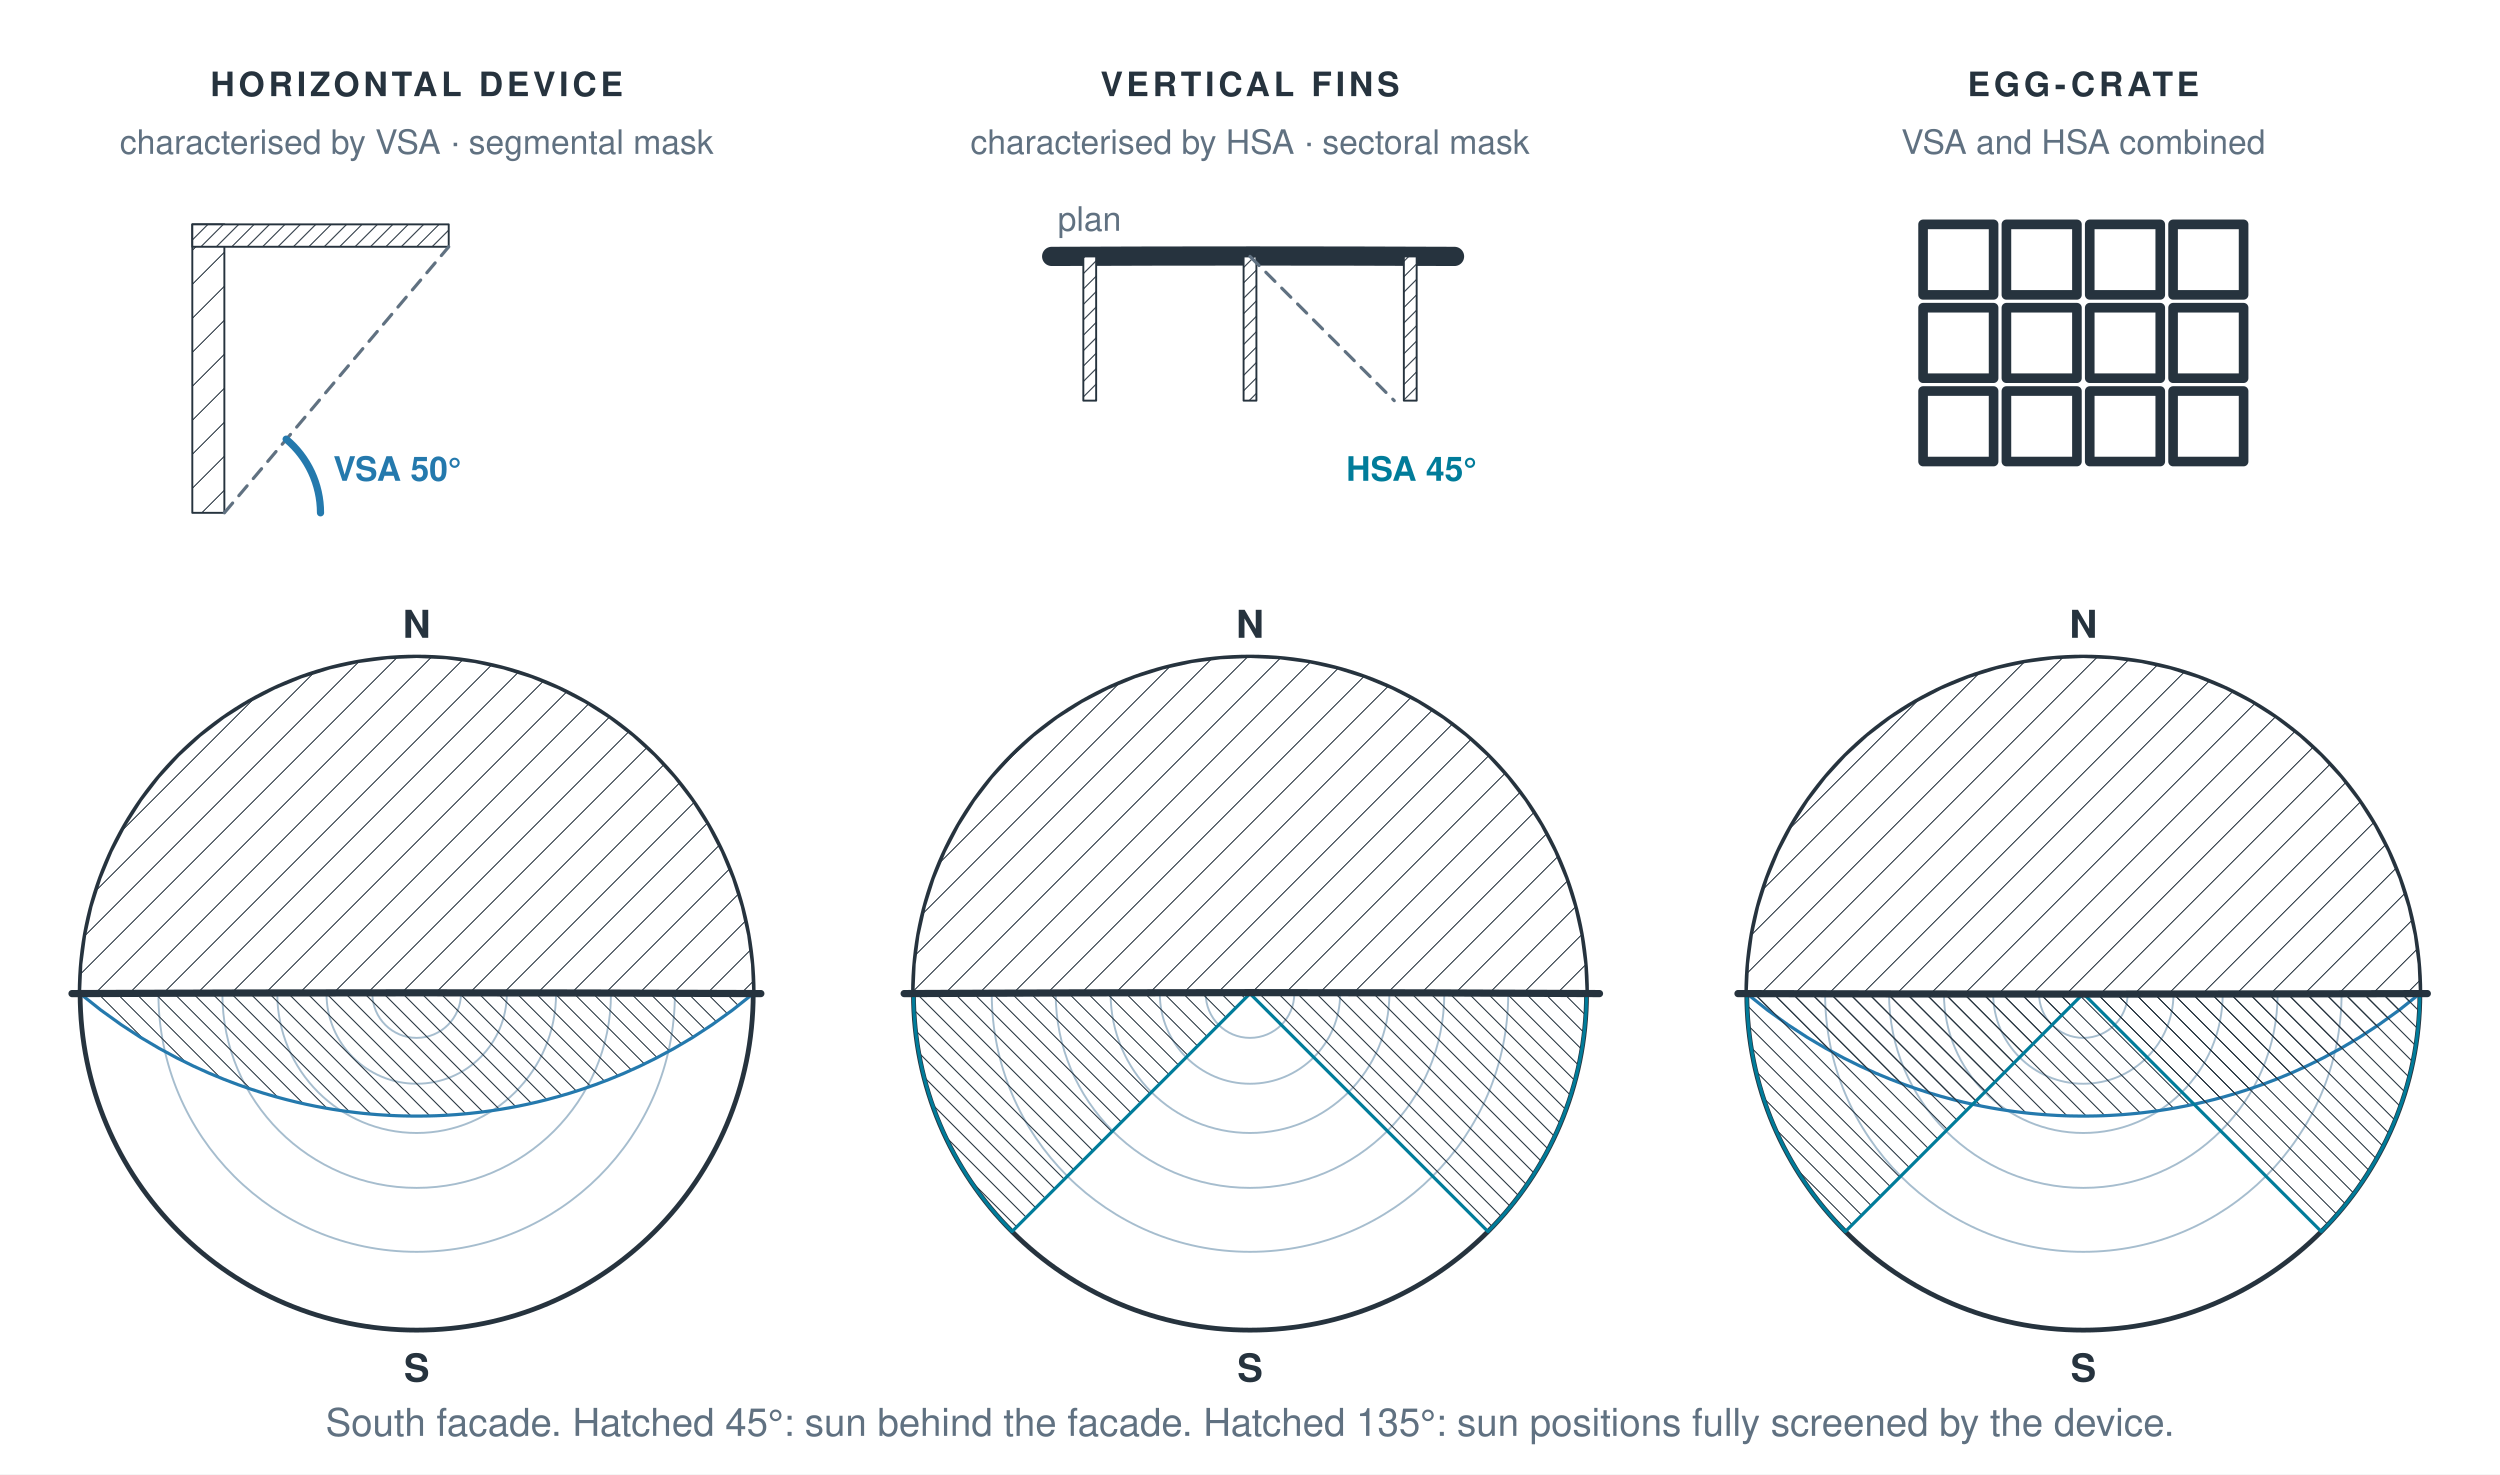
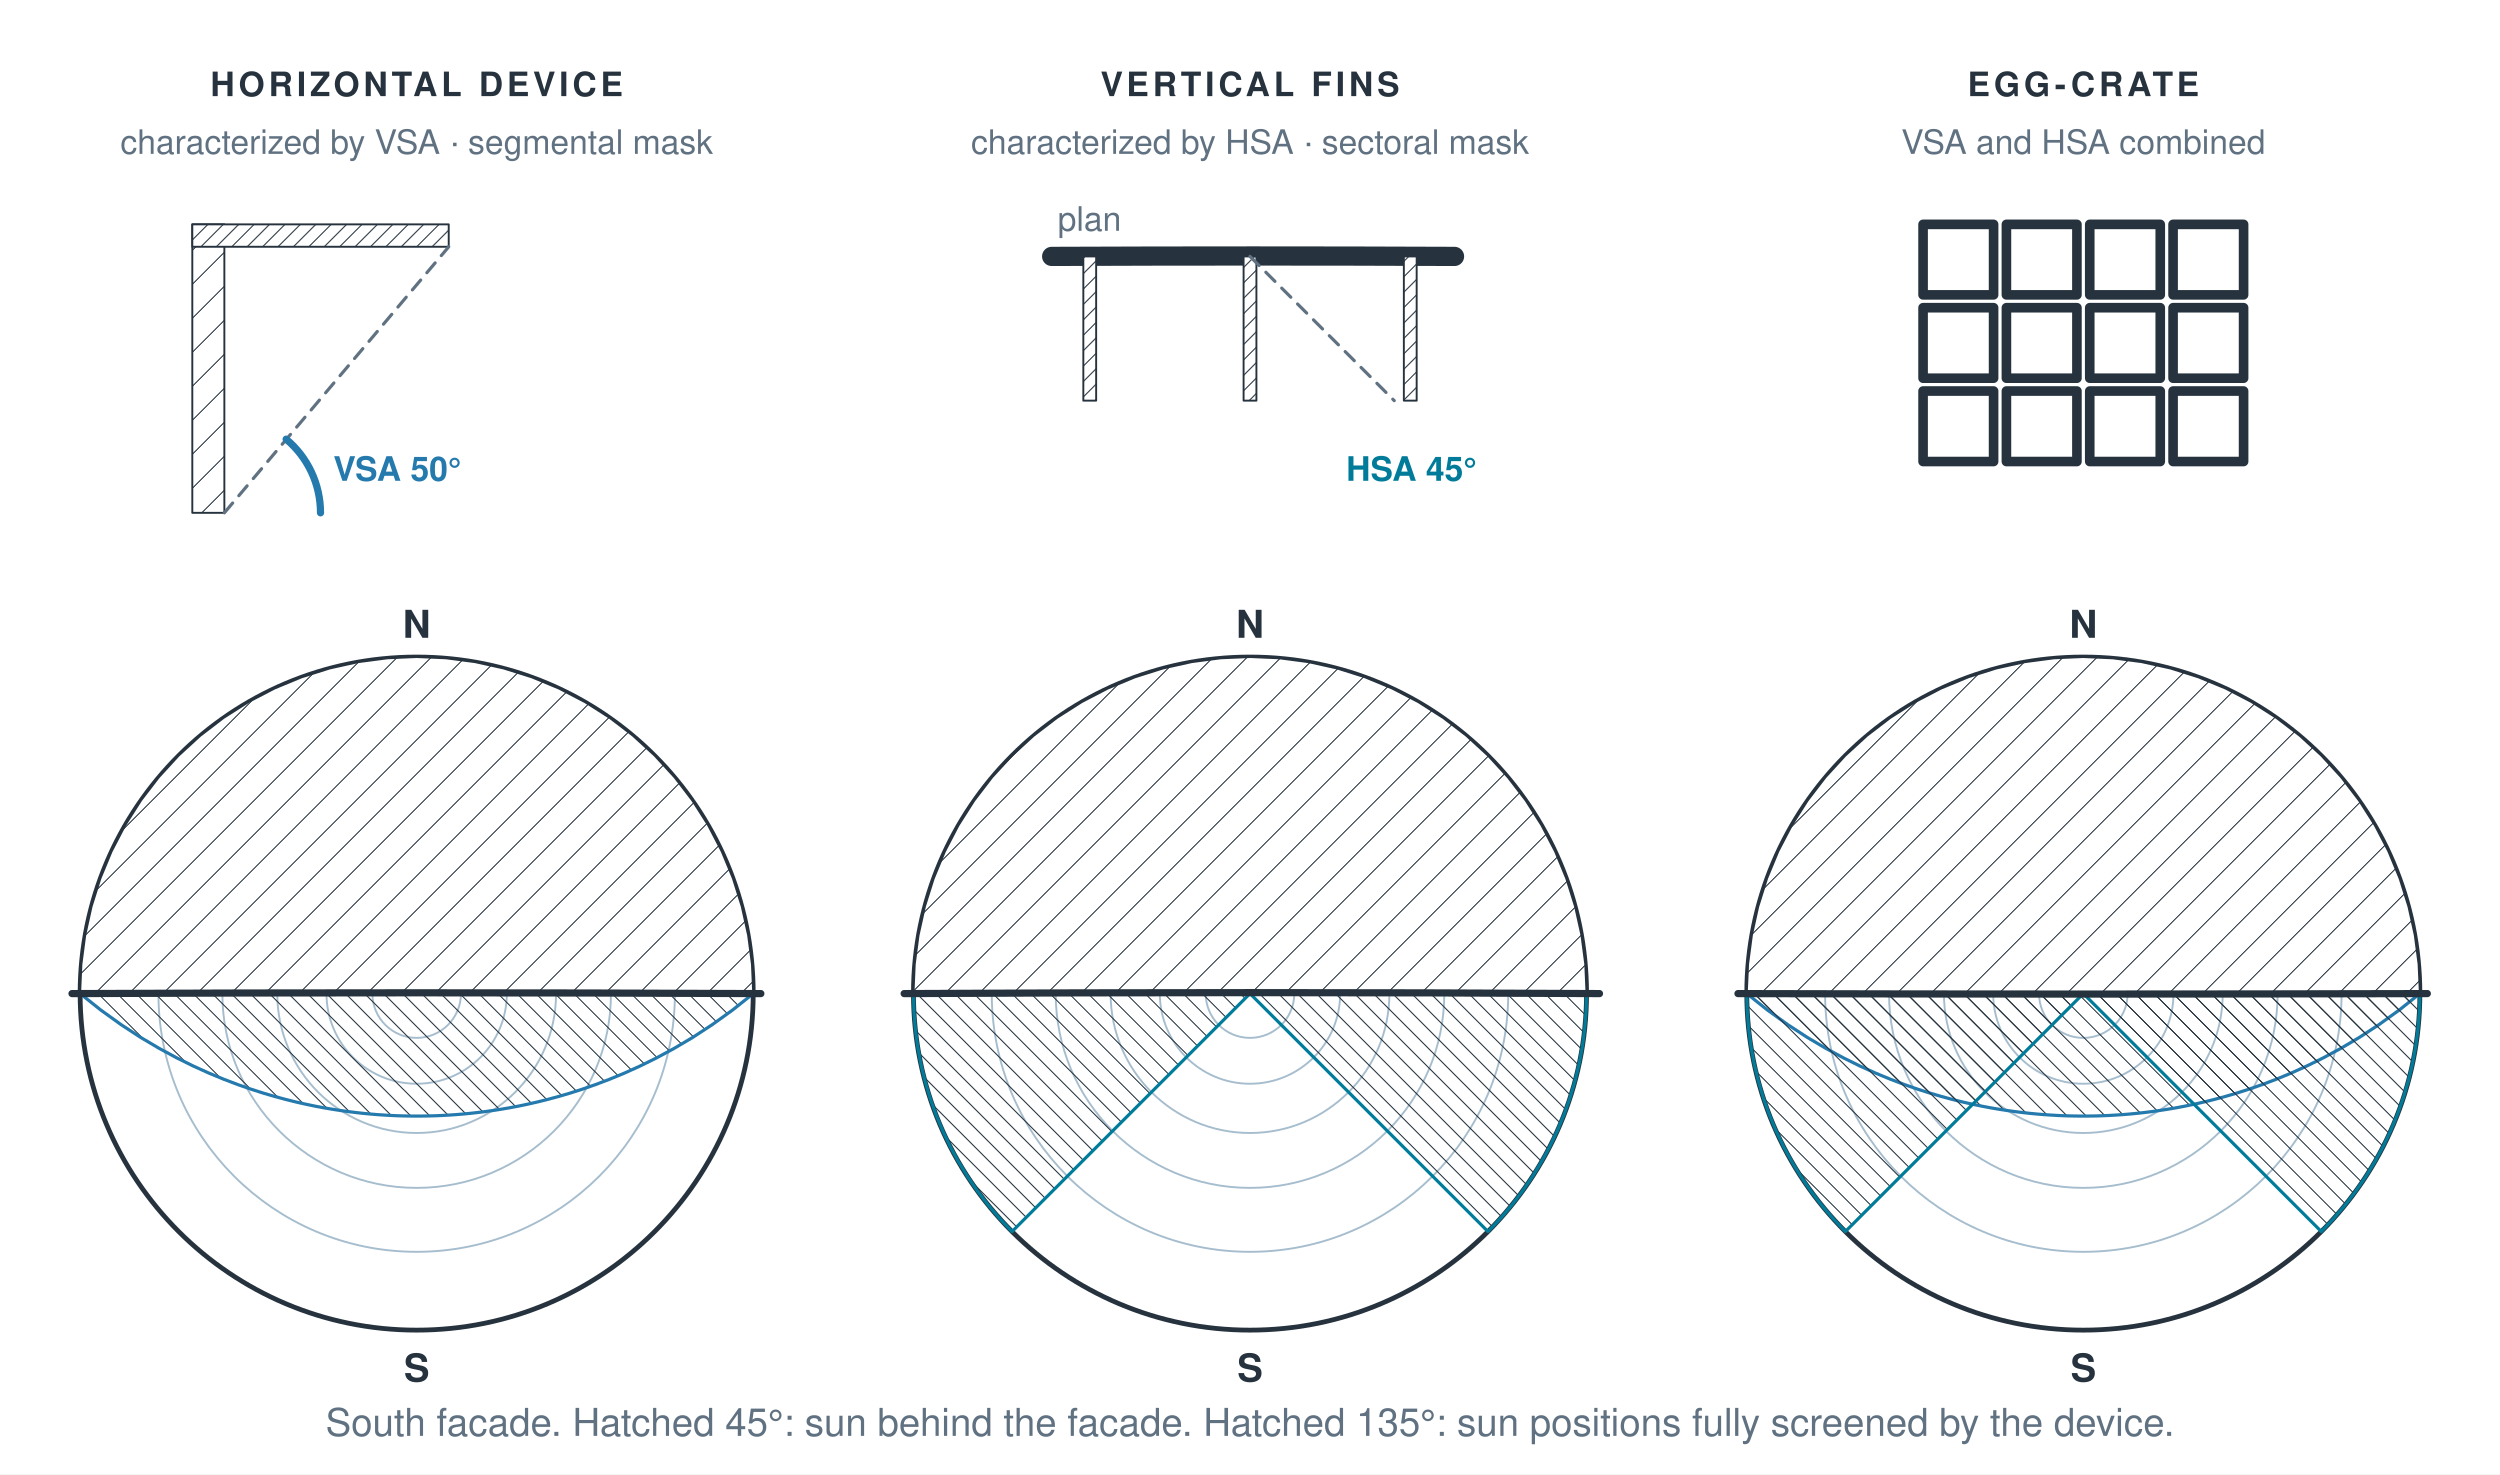
<svg xmlns="http://www.w3.org/2000/svg" viewBox="0 0 780 460" role="img" aria-label="Shading device types and their shading masks">
  <defs>
    <marker id="dvt-arrow-ink" viewBox="0 0 10 10" refX="9" refY="5" markerWidth="7" markerHeight="7" orient="auto-start-reverse" markerUnits="userSpaceOnUse">
      <path d="M0,1 L9,5 L0,9" fill="none" stroke="#26333e" stroke-width="1.5" />
    </marker>
    <marker id="dvt-arrow-alt" viewBox="0 0 10 10" refX="9" refY="5" markerWidth="7" markerHeight="7" orient="auto-start-reverse" markerUnits="userSpaceOnUse">
      <path d="M0,1 L9,5 L0,9" fill="none" stroke="#2479ad" stroke-width="1.5" />
    </marker>
    <marker id="dvt-arrow-azi" viewBox="0 0 10 10" refX="9" refY="5" markerWidth="7" markerHeight="7" orient="auto-start-reverse" markerUnits="userSpaceOnUse">
      <path d="M0,1 L9,5 L0,9" fill="none" stroke="#007c9a" stroke-width="1.5" />
    </marker>
    <marker id="dvt-arrow-third" viewBox="0 0 10 10" refX="9" refY="5" markerWidth="7" markerHeight="7" orient="auto-start-reverse" markerUnits="userSpaceOnUse">
      <path d="M0,1 L9,5 L0,9" fill="none" stroke="#6a4fb3" stroke-width="1.5" />
    </marker>
    <marker id="dvt-arrow-muted" viewBox="0 0 10 10" refX="9" refY="5" markerWidth="7" markerHeight="7" orient="auto-start-reverse" markerUnits="userSpaceOnUse">
      <path d="M0,1 L9,5 L0,9" fill="none" stroke="#607181" stroke-width="1.5" />
    </marker>
    <marker id="dvt-arrow-red" viewBox="0 0 10 10" refX="9" refY="5" markerWidth="7" markerHeight="7" orient="auto-start-reverse" markerUnits="userSpaceOnUse">
      <path d="M0,1 L9,5 L0,9" fill="none" stroke="#b13d4c" stroke-width="1.5" />
    </marker>
    <pattern id="dvt-hatch-shadow" patternUnits="userSpaceOnUse" width="3.4" height="3.4" patternTransform="rotate(45)">
      <rect width="3.4" height="3.4" fill="#ffffff" />
      <line x1="0" y1="0" x2="0" y2="3.4" stroke="#26333e" stroke-width="0.6" />
    </pattern>
    <pattern id="dvt-hatch-shade" patternUnits="userSpaceOnUse" width="7.5" height="7.5" patternTransform="rotate(45)">
      <rect width="7.5" height="7.5" fill="#ffffff" />
      <line x1="0" y1="0" x2="0" y2="7.5" stroke="#26333e" stroke-width="0.6" />
    </pattern>
    <pattern id="dvt-hatch-screen" patternUnits="userSpaceOnUse" width="4.2" height="4.2" patternTransform="rotate(135)">
      <line x1="0" y1="0" x2="0" y2="4.2" stroke="#26333e" stroke-width="0.6" />
    </pattern>
  </defs>
  <rect id="dvt-background" width="780" height="460" fill="#ffffff" />
  <g font-family="Helvetica Neue, Helvetica, Arial, sans-serif">
    <g id="dvt-horizontal">
      <text x="130" y="30" font-size="10.5" fill="#26333e" text-anchor="middle" font-weight="700" letter-spacing="1.2">HORIZONTAL DEVICE</text>
-       <text x="130" y="48" font-size="10.5" fill="#607181" text-anchor="middle">characterised by VSA · segmental mask</text>
+       <text x="130" y="48" font-size="10.5" fill="#607181" text-anchor="middle">characterized by VSA · segmental mask</text>
      <rect x="60" y="70" width="10" height="90" fill="url(#dvt-hatch-shade)" stroke="#26333e" stroke-width="0.6" stroke-linecap="round" stroke-linejoin="round" />
      <rect x="60" y="70" width="80" height="7" fill="url(#dvt-hatch-shadow)" stroke="#26333e" stroke-width="0.6" stroke-linecap="round" stroke-linejoin="round" />
      <line x1="70" y1="160" x2="140" y2="77" stroke="#607181" stroke-width="1" stroke-dasharray="4 3" stroke-linecap="round" stroke-linejoin="round" />
      <path d="M100,160 A30,30 0 0 0 89.28,137.02" fill="none" stroke="#2479ad" stroke-width="2.25" stroke-linecap="round" stroke-linejoin="round" />
      <text paint-order="stroke" stroke="#ffffff" stroke-width="4" stroke-linejoin="round" x="104" y="150" font-size="10.5" fill="#2479ad" font-weight="700">VSA 50°</text>
      <circle cx="130" cy="310" r="105" fill="none" stroke="#26333e" stroke-width="1.5" stroke-linecap="round" stroke-linejoin="round" />
      <circle cx="130" cy="310" r="80.57" fill="none" stroke="#a6bdce" stroke-width="0.6" stroke-linecap="round" stroke-linejoin="round" />
      <circle cx="130" cy="310" r="60.62" fill="none" stroke="#a6bdce" stroke-width="0.6" stroke-linecap="round" stroke-linejoin="round" />
      <circle cx="130" cy="310" r="43.49" fill="none" stroke="#a6bdce" stroke-width="0.6" stroke-linecap="round" stroke-linejoin="round" />
      <circle cx="130" cy="310" r="28.13" fill="none" stroke="#a6bdce" stroke-width="0.6" stroke-linecap="round" stroke-linejoin="round" />
      <circle cx="130" cy="310" r="13.82" fill="none" stroke="#a6bdce" stroke-width="0.6" stroke-linecap="round" stroke-linejoin="round" />
      <polygon points="25,310 25.4,300.85 26.6,291.77 28.58,282.82 31.33,274.09 34.84,265.63 39.07,257.5 43.99,249.77 49.57,242.51 55.75,235.75 62.51,229.57 69.77,223.99 77.5,219.07 85.63,214.84 94.09,211.33 102.82,208.58 111.77,206.6 120.85,205.4 130,205 139.15,205.4 148.23,206.6 157.18,208.58 165.91,211.33 174.37,214.84 182.5,219.07 190.23,223.99 197.49,229.57 204.25,235.75 210.43,242.51 216.01,249.77 220.93,257.5 225.16,265.63 228.67,274.09 231.42,282.82 233.4,291.77 234.6,300.85 235,310 130,310" fill="url(#dvt-hatch-shade)" stroke="none" />
      <path d="M24.93,311.57 Q25.16,305.75 25.44,299.94 M25.25,301.99 Q26.06,296.04 26.82,290.08 M26.21,293.52 Q27.61,287.05 29.07,280.59 M28.3,283.71 Q30.1,277.88 31.97,272.07 M30.98,274.94 Q33.15,269.67 35.34,264.4 M34.22,266.81 Q36.94,261.63 39.62,256.44 M38.56,258.3 Q41.58,253.55 44.61,248.81 M42.92,251.16 Q46.85,246.03 50.79,240.91 M48.76,243.39 Q52.8,238.93 56.89,234.51 M54.15,237.22 Q59.07,232.71 63.99,228.2 M61.38,230.43 Q66.03,226.81 70.74,223.25 M68.91,224.54 Q73.91,221.34 78.92,218.16 M76.4,219.64 Q81.59,216.92 86.8,214.23 M83.56,215.69 Q89.81,213.06 96.09,210.5 M92.45,211.85 Q98.1,210.05 103.75,208.29 M101,208.98 Q106.88,207.64 112.77,206.37 M110.8,206.72 Q116.68,205.96 122.55,205.18 M118.72,205.49 Q125.5,205.2 132.28,204.9 M128.44,204.93 Q134.52,205.2 140.6,205.46 M138.03,205.25 Q144.16,206.03 150.27,206.86 M146.19,206.14 Q152.53,207.53 158.85,208.95 M155.3,207.99 Q161.14,209.85 166.99,211.67 M164.24,210.64 Q170.01,213.04 175.78,215.42 M173.35,214.3 Q178.37,216.94 183.4,219.54 M181.05,218.14 Q186.55,221.66 192.06,225.16 M189.4,223.36 Q194.27,227.04 199.08,230.78 M196.16,228.35 Q200.54,232.4 204.96,236.41 M202.85,234.23 Q207.12,238.91 211.42,243.58 M209.09,240.75 Q213.11,245.94 217.08,251.17 M214.98,248.16 Q218.29,253.34 221.59,258.53 M220.47,256.62 Q223.22,261.84 225.92,267.08 M224.34,263.64 Q226.82,269.52 229.23,275.43 M228.06,272.16 Q229.91,277.97 231.73,283.8 M231.14,281.54 Q232.41,287.38 233.72,293.21 M233.25,290.59 Q234.03,296.63 234.84,302.67 M234.51,298.72 Q234.83,305.28 235.08,311.84 M236.69,310 Q182.5,309.71 128.31,310 M131.96,310 Q77.68,310.43 23.41,310" fill="none" stroke="#26333e" stroke-width="0.6" stroke-linecap="round" stroke-linejoin="round" />
      <polygon points="235,310 228.52,315.16 222.22,319.69 216.16,323.65 210.36,327.08 204.85,330.06 199.64,332.63 194.73,334.85 190.1,336.76 185.75,338.41 181.67,339.83 177.83,341.06 174.21,342.12 170.8,343.04 167.58,343.84 164.53,344.53 161.63,345.13 158.87,345.65 156.23,346.1 153.7,346.49 151.26,346.83 148.91,347.12 146.64,347.37 144.43,347.58 142.27,347.76 140.16,347.9 138.08,348.02 136.04,348.11 134.01,348.17 132,348.2 130,348.22 128,348.2 125.99,348.17 123.96,348.11 121.92,348.02 119.84,347.9 117.73,347.76 115.57,347.58 113.36,347.37 111.09,347.12 108.74,346.83 106.3,346.49 103.77,346.1 101.13,345.65 98.37,345.13 95.47,344.53 92.42,343.84 89.2,343.04 85.79,342.12 82.17,341.06 78.33,339.83 74.25,338.41 69.9,336.76 65.27,334.85 60.36,332.63 55.15,330.06 49.64,327.08 43.84,323.65 37.78,319.69 31.48,315.16 25,310 130,310" fill="url(#dvt-hatch-screen)" stroke="none" />
      <polygon points="235,310 228.52,315.16 222.22,319.69 216.16,323.65 210.36,327.08 204.85,330.06 199.64,332.63 194.73,334.85 190.1,336.76 185.75,338.41 181.67,339.83 177.83,341.06 174.21,342.12 170.8,343.04 167.58,343.84 164.53,344.53 161.63,345.13 158.87,345.65 156.23,346.1 153.7,346.49 151.26,346.83 148.91,347.12 146.64,347.37 144.43,347.58 142.27,347.76 140.16,347.9 138.08,348.02 136.04,348.11 134.01,348.17 132,348.2 130,348.22 128,348.2 125.99,348.17 123.96,348.11 121.92,348.02 119.84,347.9 117.73,347.76 115.57,347.58 113.36,347.37 111.09,347.12 108.74,346.83 106.3,346.49 103.77,346.1 101.13,345.65 98.37,345.13 95.47,344.53 92.42,343.84 89.2,343.04 85.79,342.12 82.17,341.06 78.33,339.83 74.25,338.41 69.9,336.76 65.27,334.85 60.36,332.63 55.15,330.06 49.64,327.08 43.84,323.65 37.78,319.69 31.48,315.16 25,310 130,310" fill="none" stroke="#2479ad" stroke-width="1" stroke-linecap="round" stroke-linejoin="round" />
      <path d="M237.38,310 Q129.92,309.51 22.47,310" fill="none" stroke="#26333e" stroke-width="2.25" stroke-linecap="round" stroke-linejoin="round" />
      <text x="130" y="431" font-size="12" fill="#26333e" text-anchor="middle" font-weight="700">S</text>
      <text x="130" y="199" font-size="12" fill="#26333e" text-anchor="middle" font-weight="700">N</text>
    </g>
    <g id="dvt-vertical">
      <text x="390" y="30" font-size="10.5" fill="#26333e" text-anchor="middle" font-weight="700" letter-spacing="1.2">VERTICAL FINS</text>
-       <text x="390" y="48" font-size="10.5" fill="#607181" text-anchor="middle">characterised by HSA · sectoral mask</text>
+       <text x="390" y="48" font-size="10.5" fill="#607181" text-anchor="middle">characterized by HSA · sectoral mask</text>
      <path d="M328.12,80 Q390.96,79.73 453.81,80" fill="none" stroke="#26333e" stroke-width="6" stroke-linecap="round" stroke-linejoin="round" />
      <rect x="338" y="80" width="4" height="45" fill="url(#dvt-hatch-shadow)" stroke="#26333e" stroke-width="0.6" stroke-linecap="round" stroke-linejoin="round" />
      <rect x="388" y="80" width="4" height="45" fill="url(#dvt-hatch-shadow)" stroke="#26333e" stroke-width="0.6" stroke-linecap="round" stroke-linejoin="round" />
      <rect x="438" y="80" width="4" height="45" fill="url(#dvt-hatch-shadow)" stroke="#26333e" stroke-width="0.6" stroke-linecap="round" stroke-linejoin="round" />
      <line x1="390" y1="80" x2="435" y2="125" stroke="#607181" stroke-width="1" stroke-dasharray="4 3" stroke-linecap="round" stroke-linejoin="round" />
      <text paint-order="stroke" stroke="#ffffff" stroke-width="4" stroke-linejoin="round" x="420" y="150" font-size="10.5" fill="#007c9a" font-weight="700">HSA 45°</text>
      <text x="330" y="72" font-size="10.5" fill="#607181">plan</text>
      <circle cx="390" cy="310" r="105" fill="none" stroke="#26333e" stroke-width="1.5" stroke-linecap="round" stroke-linejoin="round" />
      <circle cx="390" cy="310" r="80.57" fill="none" stroke="#a6bdce" stroke-width="0.6" stroke-linecap="round" stroke-linejoin="round" />
      <circle cx="390" cy="310" r="60.62" fill="none" stroke="#a6bdce" stroke-width="0.6" stroke-linecap="round" stroke-linejoin="round" />
      <circle cx="390" cy="310" r="43.49" fill="none" stroke="#a6bdce" stroke-width="0.6" stroke-linecap="round" stroke-linejoin="round" />
      <circle cx="390" cy="310" r="28.13" fill="none" stroke="#a6bdce" stroke-width="0.6" stroke-linecap="round" stroke-linejoin="round" />
      <circle cx="390" cy="310" r="13.82" fill="none" stroke="#a6bdce" stroke-width="0.6" stroke-linecap="round" stroke-linejoin="round" />
      <polygon points="285,310 285.4,300.85 286.6,291.77 288.58,282.82 291.33,274.09 294.84,265.63 299.07,257.5 303.99,249.77 309.57,242.51 315.75,235.75 322.51,229.57 329.77,223.99 337.5,219.07 345.63,214.84 354.09,211.33 362.82,208.58 371.77,206.6 380.85,205.4 390,205 399.15,205.4 408.23,206.6 417.18,208.58 425.91,211.33 434.37,214.84 442.5,219.07 450.23,223.99 457.49,229.57 464.25,235.75 470.43,242.51 476.01,249.77 480.93,257.5 485.16,265.63 488.67,274.09 491.42,282.82 493.4,291.77 494.6,300.85 495,310 390,310" fill="url(#dvt-hatch-shade)" stroke="none" />
      <path d="M284.94,311.45 Q285.17,305.45 285.46,299.45 M285.16,302.66 Q286.05,296.24 286.85,289.8 M286.37,292.79 Q287.59,287.25 288.83,281.71 M288.11,284.3 Q290.01,278.26 291.92,272.21 M290.53,276.04 Q292.99,270.19 295.38,264.31 M293.96,267.32 Q296.73,261.96 299.53,256.61 M298.25,258.79 Q301.65,253.52 304.98,248.21 M303.39,250.56 Q306.92,246.02 310.39,241.43 M308.73,243.42 Q312.88,238.88 317.05,234.34 M314.38,237.01 Q319.26,232.56 324.12,228.09 M321.51,230.33 Q326.27,226.66 331.05,223.01 M328.24,224.97 Q333.84,221.44 339.41,217.85 M336.24,219.72 Q341.45,217.04 346.65,214.31 M343.8,215.6 Q349.79,213.14 355.77,210.64 M352.31,211.89 Q358.12,210.07 363.93,208.23 M361.43,208.89 Q367.17,207.58 372.92,206.34 M370.71,206.73 Q376.87,205.88 383.04,205.11 M378.77,205.49 Q385.35,205.19 391.94,204.92 M388.66,204.94 Q394.64,205.17 400.61,205.46 M398.03,205.25 Q404.19,206.04 410.35,206.87 M407.36,206.4 Q413.39,207.72 419.41,209.07 M415.92,208.18 Q422,210.14 428.09,212.02 M424.25,210.65 Q430.38,213.18 436.51,215.72 M433.19,214.22 Q438.35,216.88 443.49,219.58 M441.56,218.47 Q446.69,221.69 451.78,224.98 M449.33,223.3 Q454.14,227.01 458.97,230.7 M456.71,228.85 Q461.14,232.91 465.57,236.97 M463.17,234.58 Q467.36,239.13 471.53,243.71 M469.31,241.04 Q473.36,246.32 477.41,251.6 M475.48,248.94 Q478.49,253.7 481.53,258.44 M480.14,255.98 Q482.98,261.41 485.79,266.84 M484.41,263.8 Q486.94,270.02 489.55,276.22 M488.19,272.57 Q490.05,278.33 491.83,284.12 M491.22,281.93 Q492.59,287.92 493.88,293.92 M493.17,290.01 Q493.96,296.18 494.8,302.35 M494.55,299.68 Q494.81,305.91 495.09,312.14 M497.22,310 Q442.49,309.65 387.76,310 M392.02,310 Q337.54,310.02 283.06,310" fill="none" stroke="#26333e" stroke-width="0.6" stroke-linecap="round" stroke-linejoin="round" />
      <polygon points="390,310 315.75,384.25 311.97,380.26 308.4,376.08 305.05,371.72 301.94,367.19 299.07,362.5 296.44,357.67 294.08,352.71 291.97,347.63 290.14,342.45 288.58,337.18 287.29,331.83 286.29,326.43 285.58,320.98 285.14,315.5 285,310" fill="url(#dvt-hatch-screen)" stroke="none" />
      <polygon points="390,310 315.75,384.25 311.97,380.26 308.4,376.08 305.05,371.72 301.94,367.19 299.07,362.5 296.44,357.67 294.08,352.71 291.97,347.63 290.14,342.45 288.58,337.18 287.29,331.83 286.29,326.43 285.58,320.98 285.14,315.5 285,310" fill="none" stroke="#007c9a" stroke-width="1" stroke-linecap="round" stroke-linejoin="round" />
      <polygon points="390,310 464.25,384.25 468.03,380.26 471.6,376.08 474.95,371.72 478.06,367.19 480.93,362.5 483.56,357.67 485.92,352.71 488.03,347.63 489.86,342.45 491.42,337.18 492.71,331.83 493.71,326.43 494.42,320.98 494.86,315.5 495,310" fill="url(#dvt-hatch-screen)" stroke="none" />
      <polygon points="390,310 464.25,384.25 468.03,380.26 471.6,376.08 474.95,371.72 478.06,367.19 480.93,362.5 483.56,357.67 485.92,352.71 488.03,347.63 489.86,342.45 491.42,337.18 492.71,331.83 493.71,326.43 494.42,320.98 494.86,315.5 495,310" fill="none" stroke="#007c9a" stroke-width="1" stroke-linecap="round" stroke-linejoin="round" />
      <path d="M499.04,310 Q390.57,309.4 282.1,310" fill="none" stroke="#26333e" stroke-width="2.25" stroke-linecap="round" stroke-linejoin="round" />
      <text x="390" y="431" font-size="12" fill="#26333e" text-anchor="middle" font-weight="700">S</text>
      <text x="390" y="199" font-size="12" fill="#26333e" text-anchor="middle" font-weight="700">N</text>
    </g>
    <g id="dvt-eggcrate">
      <text x="650" y="30" font-size="10.5" fill="#26333e" text-anchor="middle" font-weight="700" letter-spacing="1.2">EGG-CRATE</text>
      <text x="650" y="48" font-size="10.5" fill="#607181" text-anchor="middle">VSA and HSA combined</text>
      <rect x="600" y="70" width="22" height="22" fill="none" stroke="#26333e" stroke-width="3" stroke-linecap="round" stroke-linejoin="round" />
      <rect x="600" y="96" width="22" height="22" fill="none" stroke="#26333e" stroke-width="3" stroke-linecap="round" stroke-linejoin="round" />
      <rect x="600" y="122" width="22" height="22" fill="none" stroke="#26333e" stroke-width="3" stroke-linecap="round" stroke-linejoin="round" />
      <rect x="626" y="70" width="22" height="22" fill="none" stroke="#26333e" stroke-width="3" stroke-linecap="round" stroke-linejoin="round" />
      <rect x="626" y="96" width="22" height="22" fill="none" stroke="#26333e" stroke-width="3" stroke-linecap="round" stroke-linejoin="round" />
      <rect x="626" y="122" width="22" height="22" fill="none" stroke="#26333e" stroke-width="3" stroke-linecap="round" stroke-linejoin="round" />
      <rect x="652" y="70" width="22" height="22" fill="none" stroke="#26333e" stroke-width="3" stroke-linecap="round" stroke-linejoin="round" />
      <rect x="652" y="96" width="22" height="22" fill="none" stroke="#26333e" stroke-width="3" stroke-linecap="round" stroke-linejoin="round" />
      <rect x="652" y="122" width="22" height="22" fill="none" stroke="#26333e" stroke-width="3" stroke-linecap="round" stroke-linejoin="round" />
      <rect x="678" y="70" width="22" height="22" fill="none" stroke="#26333e" stroke-width="3" stroke-linecap="round" stroke-linejoin="round" />
      <rect x="678" y="96" width="22" height="22" fill="none" stroke="#26333e" stroke-width="3" stroke-linecap="round" stroke-linejoin="round" />
      <rect x="678" y="122" width="22" height="22" fill="none" stroke="#26333e" stroke-width="3" stroke-linecap="round" stroke-linejoin="round" />
      <circle cx="650" cy="310" r="105" fill="none" stroke="#26333e" stroke-width="1.5" stroke-linecap="round" stroke-linejoin="round" />
      <circle cx="650" cy="310" r="80.57" fill="none" stroke="#a6bdce" stroke-width="0.6" stroke-linecap="round" stroke-linejoin="round" />
      <circle cx="650" cy="310" r="60.62" fill="none" stroke="#a6bdce" stroke-width="0.6" stroke-linecap="round" stroke-linejoin="round" />
      <circle cx="650" cy="310" r="43.49" fill="none" stroke="#a6bdce" stroke-width="0.6" stroke-linecap="round" stroke-linejoin="round" />
      <circle cx="650" cy="310" r="28.13" fill="none" stroke="#a6bdce" stroke-width="0.6" stroke-linecap="round" stroke-linejoin="round" />
      <circle cx="650" cy="310" r="13.82" fill="none" stroke="#a6bdce" stroke-width="0.6" stroke-linecap="round" stroke-linejoin="round" />
      <polygon points="545,310 545.4,300.85 546.6,291.77 548.58,282.82 551.33,274.09 554.84,265.63 559.07,257.5 563.99,249.77 569.57,242.51 575.75,235.75 582.51,229.57 589.77,223.99 597.5,219.07 605.63,214.84 614.09,211.33 622.82,208.58 631.77,206.6 640.85,205.4 650,205 659.15,205.4 668.23,206.6 677.18,208.58 685.91,211.33 694.37,214.84 702.5,219.07 710.23,223.99 717.49,229.57 724.25,235.75 730.43,242.51 736.01,249.77 740.93,257.5 745.16,265.63 748.67,274.09 751.42,282.82 753.4,291.77 754.6,300.85 755,310 650,310" fill="url(#dvt-hatch-shade)" stroke="none" />
      <path d="M544.95,311.05 Q545.24,304.97 545.49,298.88 M545.17,302.58 Q546.03,296.11 546.88,289.63 M546.18,293.66 Q547.46,287.78 548.78,281.91 M548.22,283.97 Q549.92,278.6 551.61,273.21 M550.75,275.48 Q553.18,269.72 555.54,263.93 M554.05,267.13 Q556.87,261.66 559.74,256.21 M558.22,258.84 Q561.66,253.45 565.09,248.05 M563.39,250.56 Q567.05,245.77 570.73,240.99 M568.49,243.68 Q572.49,239.33 576.47,234.97 M574.34,237.05 Q578.91,232.89 583.46,228.69 M580.83,230.85 Q585.71,227.08 590.62,223.34 M588.61,224.73 Q593.54,221.62 598.44,218.47 M595.99,219.85 Q601.31,217.12 606.59,214.33 M604.13,215.46 Q609.77,213.13 615.42,210.78 M612.6,211.8 Q618.35,209.95 624.12,208.17 M621.41,208.89 Q627.52,207.53 633.64,206.18 M630.38,206.78 Q636.21,206.01 642.05,205.24 M639,205.48 Q645.51,205.16 652.03,204.91 M647.92,204.91 Q654.19,205.14 660.45,205.46 M657.32,205.16 Q663.29,205.95 669.26,206.73 M667.29,206.39 Q672.76,207.58 678.21,208.81 M676.24,208.28 Q681.73,210.03 687.23,211.75 M684.91,210.92 Q690.52,213.22 696.11,215.56 M693.27,214.26 Q698.53,217.04 703.83,219.76 M700.7,217.92 Q706.17,221.45 711.68,224.92 M709.03,223.07 Q714.11,227 719.21,230.88 M716.65,228.79 Q720.87,232.64 725.06,236.5 M723.17,234.58 Q727.52,239.29 731.83,244.03 M729.38,241.14 Q733.23,246.17 737.1,251.19 M735.2,248.5 Q738.3,253.42 741.45,258.31 M740.34,256.35 Q743.15,261.72 745.94,267.11 M744.52,264.08 Q746.95,269.97 749.4,275.85 M748.12,272.35 Q750.09,278.58 752.05,284.82 M750.96,280.73 Q752.27,286.69 753.6,292.64 M753.2,290.22 Q753.98,296.24 754.79,302.26 M754.52,299.09 Q754.8,305.36 755.07,311.64 M756.65,310 Q702.65,310.17 648.65,310 M651.62,310 Q597.68,309.96 543.74,310" fill="none" stroke="#26333e" stroke-width="0.6" stroke-linecap="round" stroke-linejoin="round" />
      <polygon points="755,310 748.52,315.16 742.22,319.69 736.16,323.65 730.36,327.08 724.85,330.06 719.64,332.63 714.73,334.85 710.1,336.76 705.75,338.41 701.67,339.83 697.83,341.06 694.21,342.12 690.8,343.04 687.58,343.84 684.53,344.53 681.63,345.13 678.87,345.65 676.23,346.1 673.7,346.49 671.26,346.83 668.91,347.12 666.64,347.37 664.43,347.58 662.27,347.76 660.16,347.9 658.08,348.02 656.04,348.11 654.01,348.17 652,348.2 650,348.22 648,348.2 645.99,348.17 643.96,348.11 641.92,348.02 639.84,347.9 637.73,347.76 635.57,347.58 633.36,347.37 631.09,347.12 628.74,346.83 626.3,346.49 623.77,346.1 621.13,345.65 618.37,345.13 615.47,344.53 612.42,343.84 609.2,343.04 605.79,342.12 602.17,341.06 598.33,339.83 594.25,338.41 589.9,336.76 585.27,334.85 580.36,332.63 575.15,330.06 569.64,327.08 563.84,323.65 557.78,319.69 551.48,315.16 545,310 650,310" fill="url(#dvt-hatch-screen)" stroke="none" />
      <polygon points="755,310 748.52,315.16 742.22,319.69 736.16,323.65 730.36,327.08 724.85,330.06 719.64,332.63 714.73,334.85 710.1,336.76 705.75,338.41 701.67,339.83 697.83,341.06 694.21,342.12 690.8,343.04 687.58,343.84 684.53,344.53 681.63,345.13 678.87,345.65 676.23,346.1 673.7,346.49 671.26,346.83 668.91,347.12 666.64,347.37 664.43,347.58 662.27,347.76 660.16,347.9 658.08,348.02 656.04,348.11 654.01,348.17 652,348.2 650,348.22 648,348.2 645.99,348.17 643.96,348.11 641.92,348.02 639.84,347.9 637.73,347.76 635.57,347.58 633.36,347.37 631.09,347.12 628.74,346.83 626.3,346.49 623.77,346.1 621.13,345.65 618.37,345.13 615.47,344.53 612.42,343.84 609.2,343.04 605.79,342.12 602.17,341.06 598.33,339.83 594.25,338.41 589.9,336.76 585.27,334.85 580.36,332.63 575.15,330.06 569.64,327.08 563.84,323.65 557.78,319.69 551.48,315.16 545,310 650,310" fill="none" stroke="#2479ad" stroke-width="1" stroke-linecap="round" stroke-linejoin="round" />
      <polygon points="650,310 575.75,384.25 571.97,380.26 568.4,376.08 565.05,371.72 561.94,367.19 559.07,362.5 556.44,357.67 554.08,352.71 551.97,347.63 550.14,342.45 548.58,337.18 547.29,331.83 546.29,326.43 545.58,320.98 545.14,315.5 545,310" fill="url(#dvt-hatch-screen)" stroke="none" />
      <polygon points="650,310 575.75,384.25 571.97,380.26 568.4,376.08 565.05,371.72 561.94,367.19 559.07,362.5 556.44,357.67 554.08,352.71 551.97,347.63 550.14,342.45 548.58,337.18 547.29,331.83 546.29,326.43 545.58,320.98 545.14,315.5 545,310" fill="none" stroke="#007c9a" stroke-width="1" stroke-linecap="round" stroke-linejoin="round" />
      <polygon points="650,310 724.25,384.25 728.03,380.26 731.6,376.08 734.95,371.72 738.06,367.19 740.93,362.5 743.56,357.67 745.92,352.71 748.03,347.63 749.86,342.45 751.42,337.18 752.71,331.83 753.71,326.43 754.42,320.98 754.86,315.5 755,310" fill="url(#dvt-hatch-screen)" stroke="none" />
      <polygon points="650,310 724.25,384.25 728.03,380.26 731.6,376.08 734.95,371.72 738.06,367.19 740.93,362.5 743.56,357.67 745.92,352.71 748.03,347.63 749.86,342.45 751.42,337.18 752.71,331.83 753.71,326.43 754.42,320.98 754.86,315.5 755,310" fill="none" stroke="#007c9a" stroke-width="1" stroke-linecap="round" stroke-linejoin="round" />
      <path d="M757.32,310 Q649.78,310.3 542.25,310" fill="none" stroke="#26333e" stroke-width="2.25" stroke-linecap="round" stroke-linejoin="round" />
      <text x="650" y="431" font-size="12" fill="#26333e" text-anchor="middle" font-weight="700">S</text>
      <text x="650" y="199" font-size="12" fill="#26333e" text-anchor="middle" font-weight="700">N</text>
    </g>
    <g id="dvt-note">
      <text x="390" y="448" font-size="12" fill="#607181" text-anchor="middle">South facade. Hatched 45°: sun behind the facade. Hatched 135°: sun positions fully screened by the device.</text>
    </g>
  </g>
</svg>
